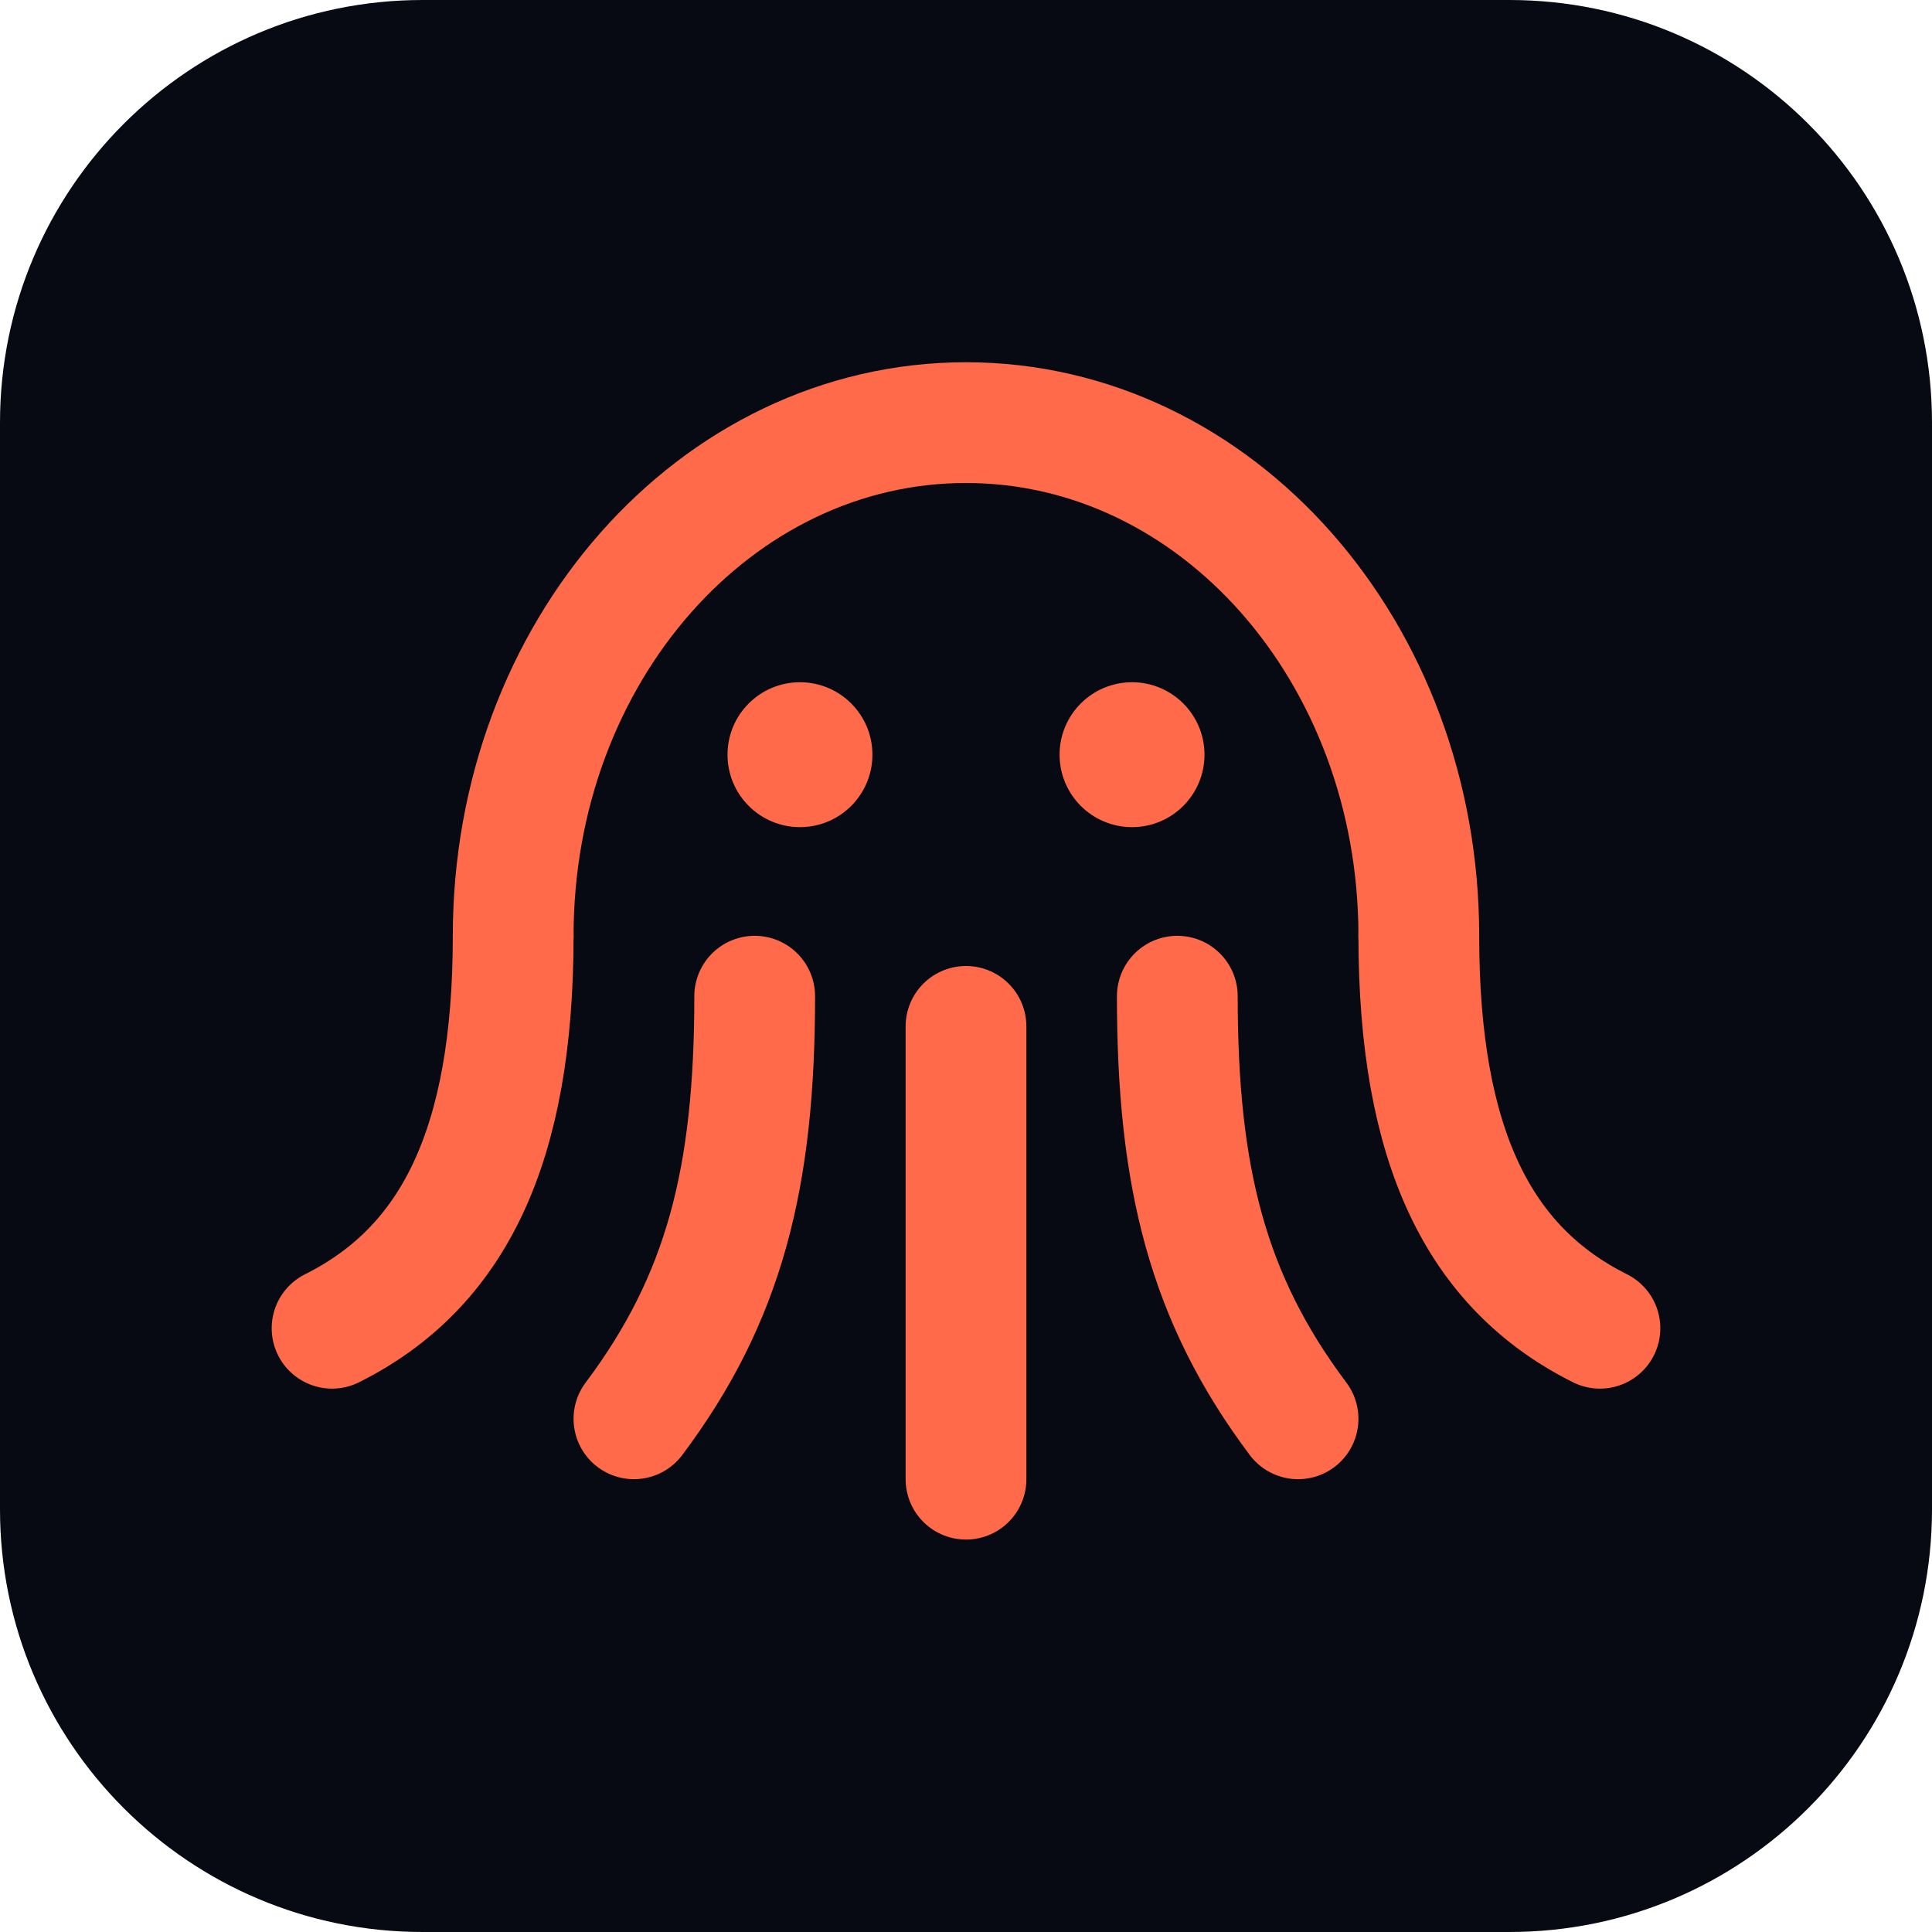
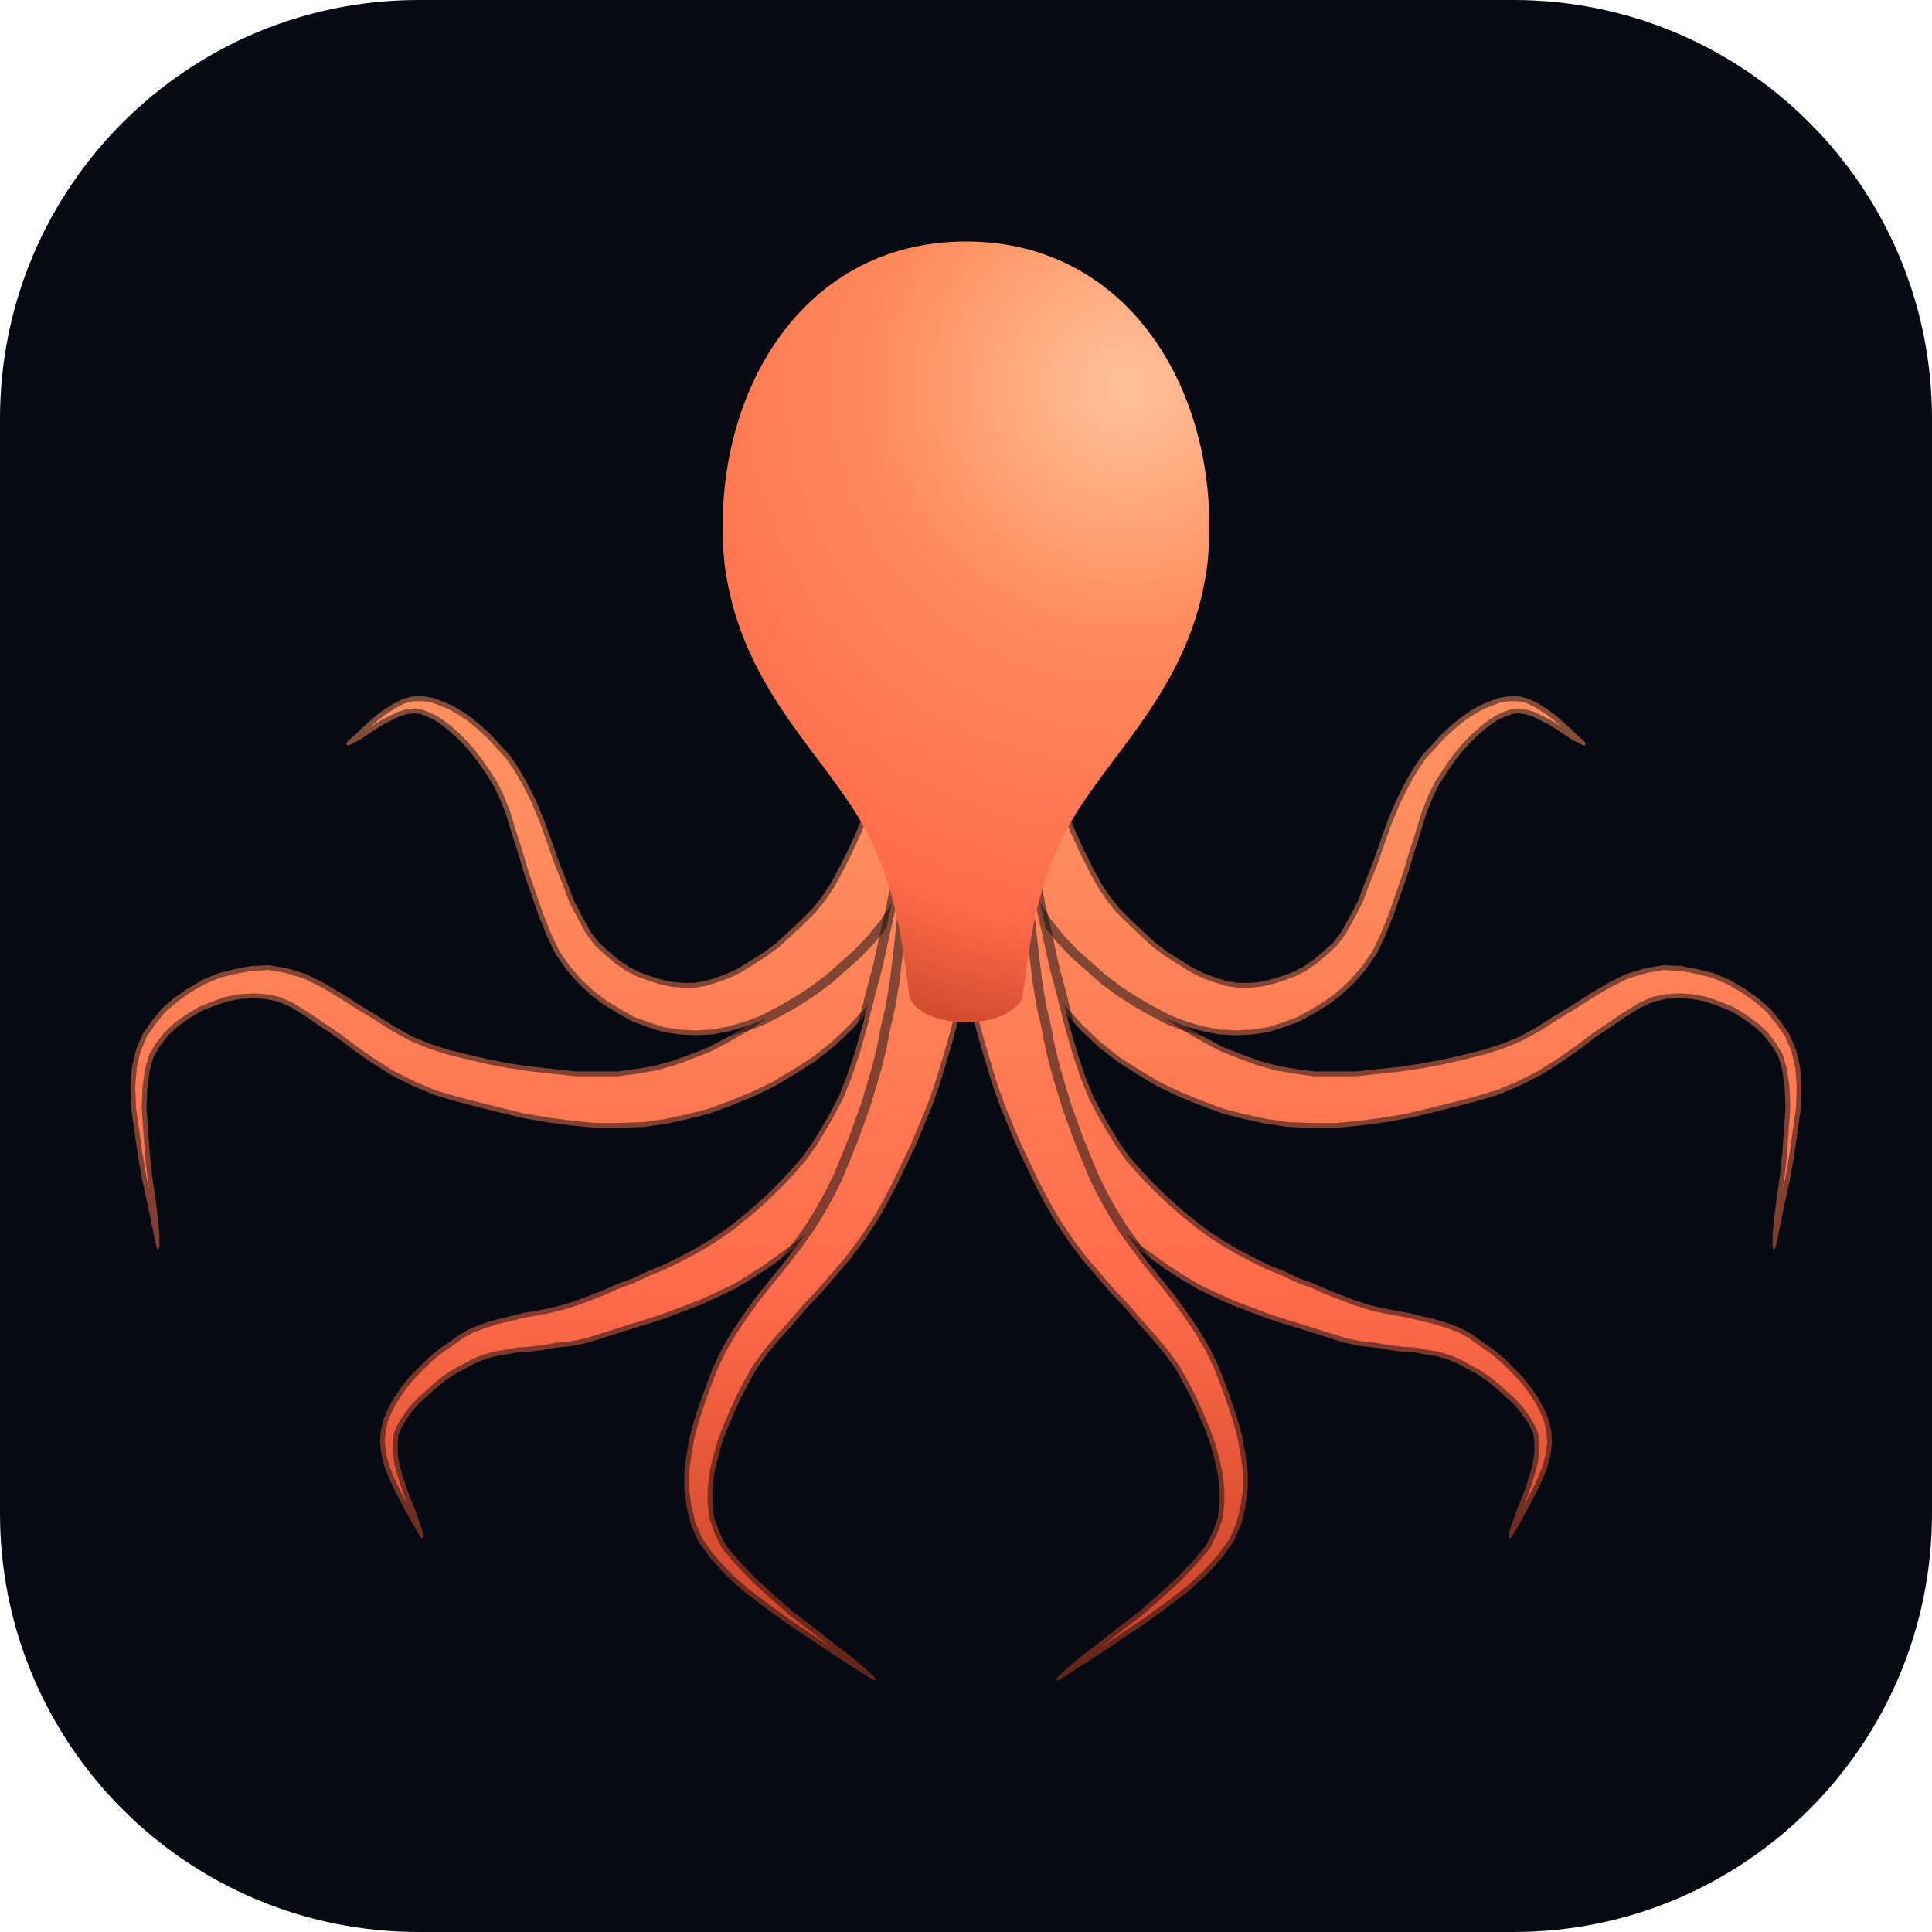
- <svg xmlns="http://www.w3.org/2000/svg" width="64" height="64" viewBox="0 0 64 64" role="img" aria-label="Oktopus Tech">
-   <rect width="64" height="64" rx="14" fill="#070A12" />
-   <g fill="none" stroke="#FF6B4A" stroke-width="4" stroke-linecap="round" stroke-linejoin="round">
-     <path d="M17 31c0-9.4 6.7-17 15-17s15 7.6 15 17" />
-     <path d="M17 31c0 7-2 11-6 13" />
-     <path d="M25 33c0 6-1 10-4 14" />
-     <path d="M32 34v15" />
-     <path d="M39 33c0 6 1 10 4 14" />
-     <path d="M47 31c0 7 2 11 6 13" />
+ <svg xmlns="http://www.w3.org/2000/svg" width="64" height="64" viewBox="0 -20 240 240" role="img" aria-label="Oktopus Tech">
+   <defs>
+     <linearGradient id="m-braco" x1="0" y1="80" x2="0" y2="190" gradientUnits="userSpaceOnUse">
+       <stop offset="0" stop-color="#FF8E5E" />
+       <stop offset=".55" stop-color="#FF6B4A" />
+       <stop offset="1" stop-color="#C23D22" />
+     </linearGradient>
+     <radialGradient id="m-cabeca" cx="140" cy="28" r="90" gradientUnits="userSpaceOnUse">
+       <stop offset="0" stop-color="#FFC29A" />
+       <stop offset=".35" stop-color="#FF8A5B" />
+       <stop offset=".75" stop-color="#FF6B4A" />
+       <stop offset="1" stop-color="#B8381F" />
+     </radialGradient>
+   </defs>
+   <rect x="0" y="-20" width="240" height="240" rx="52" fill="#070A12" />
+   <g fill="url(#m-braco)" stroke="#070A12" stroke-opacity=".5" stroke-width="1.2" stroke-linejoin="round">
+     <path d="M109.8 72.4L109.3 74.3L108.7 76.8L108.0 79.7L107.2 82.9L106.4 86.2L105.4 89.5L104.3 92.7L103.2 95.7L102.0 98.2L100.8 100.1L99.5 101.8L97.9 103.5L96.1 105.1L94.2 106.5L92.2 107.8L90.1 109.0L88.0 110.1L85.7 111.0L83.5 111.8L81.3 112.4L79.0 112.8L76.7 113.1L74.1 113.1L71.5 113.1L68.8 112.8L66.0 112.5L63.3 112.1L60.7 111.6L58.1 111.0L55.7 110.4L53.5 109.7L51.3 108.8L49.1 107.6L46.9 106.2L44.6 104.8L42.4 103.4L40.2 102.1L38.0 101.0L35.7 100.3L33.4 99.9L31.2 100.0L29.1 100.4L27.1 100.9L25.2 101.7L23.3 102.8L21.6 104.0L20.1 105.3L18.8 106.9L17.7 108.5L16.9 110.4L16.4 112.5L16.2 115.0L16.3 117.7L16.7 120.5L17.1 123.4L17.6 126.3L18.2 129.0L18.7 131.4L19.1 133.4L19.4 134.8Q19.7 135.7 19.8 134.8L19.8 134.8L19.8 133.3L19.6 131.2L19.3 128.8L18.9 126.1L18.6 123.3L18.4 120.4L18.2 117.6L18.3 115.1L18.6 112.9L19.1 111.2L19.9 109.9L20.9 108.6L22.1 107.5L23.5 106.5L25.0 105.6L26.5 105.0L28.2 104.4L29.8 104.1L31.5 104.0L33.0 104.1L34.5 104.4L36.1 105.1L37.9 106.2L39.8 107.5L41.9 108.9L44.0 110.5L46.3 112.1L48.7 113.6L51.3 114.9L53.9 116.0L56.6 116.8L59.3 117.5L62.1 118.2L65.0 118.9L67.9 119.4L70.9 119.8L73.9 120.1L76.9 120.1L79.9 120.0L82.7 119.6L85.5 119.0L88.2 118.3L90.9 117.3L93.6 116.2L96.3 114.9L98.8 113.4L101.3 111.8L103.7 109.9L105.9 107.8L108.0 105.5L109.9 102.7L111.6 99.5L113.1 96.1L114.5 92.5L115.6 89.0L116.7 85.5L117.7 82.3L118.5 79.5L119.2 77.2L119.8 75.6Z" />
+     <path d="M120.2 75.6L120.8 77.2L121.5 79.5L122.3 82.3L123.3 85.5L124.4 89.0L125.5 92.5L126.9 96.1L128.4 99.5L130.1 102.7L132.0 105.5L134.1 107.8L136.3 109.9L138.7 111.8L141.2 113.4L143.7 114.9L146.4 116.2L149.1 117.3L151.8 118.3L154.5 119.0L157.3 119.6L160.1 120.0L163.1 120.1L166.1 120.1L169.1 119.8L172.1 119.4L175.0 118.9L177.9 118.2L180.7 117.5L183.4 116.8L186.1 116.0L188.7 114.9L191.3 113.6L193.7 112.1L196.0 110.5L198.1 108.9L200.2 107.5L202.1 106.2L203.9 105.1L205.5 104.4L207.0 104.1L208.5 104.0L210.2 104.1L211.8 104.4L213.5 105.0L215.0 105.6L216.5 106.5L217.9 107.5L219.1 108.6L220.1 109.9L220.9 111.2L221.4 112.9L221.7 115.1L221.8 117.6L221.6 120.4L221.4 123.3L221.1 126.1L220.7 128.8L220.4 131.2L220.2 133.3L220.2 134.8Q220.3 135.7 220.6 134.8L220.6 134.8L220.9 133.4L221.3 131.4L221.8 129.0L222.4 126.3L222.9 123.4L223.3 120.5L223.7 117.7L223.8 115.0L223.6 112.5L223.1 110.4L222.3 108.5L221.2 106.9L219.9 105.3L218.4 104.0L216.7 102.8L214.8 101.7L212.9 100.9L210.9 100.4L208.8 100.0L206.6 99.9L204.3 100.3L202.0 101.0L199.8 102.1L197.6 103.4L195.4 104.8L193.1 106.2L190.9 107.6L188.7 108.8L186.5 109.7L184.3 110.4L181.9 111.0L179.3 111.6L176.7 112.1L174.0 112.5L171.2 112.8L168.5 113.1L165.9 113.1L163.3 113.1L161.0 112.8L158.7 112.4L156.5 111.8L154.3 111.0L152.0 110.1L149.9 109.0L147.8 107.8L145.8 106.5L143.9 105.1L142.1 103.5L140.5 101.8L139.2 100.1L138.0 98.2L136.8 95.7L135.7 92.7L134.6 89.5L133.6 86.2L132.8 82.9L132.0 79.7L131.3 76.8L130.7 74.3L130.2 72.4Z" />
+     <path d="M111.3 70.5L110.7 71.9L110.0 73.8L109.3 76.0L108.4 78.3L107.4 80.8L106.4 83.3L105.3 85.7L104.2 87.9L103.1 89.9L102.1 91.4L100.9 92.9L99.5 94.3L98.0 95.7L96.5 97.1L94.9 98.3L93.3 99.3L91.7 100.3L90.2 101.0L88.8 101.5L87.5 101.9L86.2 102.1L84.9 102.1L83.6 102.0L82.2 101.7L80.9 101.3L79.5 100.8L78.1 100.1L76.8 99.2L75.6 98.2L74.4 97.1L73.4 95.8L72.4 94.0L71.3 91.9L70.4 89.5L69.4 87.0L68.5 84.4L67.6 81.9L66.6 79.5L65.5 77.3L64.4 75.4L63.3 73.8L62.1 72.5L60.9 71.2L59.7 70.1L58.5 69.1L57.3 68.3L56.1 67.6L54.9 67.1L53.8 66.7L52.6 66.5L51.3 66.5L50.1 66.8L48.9 67.4L47.8 68.1L46.7 68.9L45.8 69.7L44.9 70.5L44.2 71.2L43.5 71.8L43.1 72.2Q42.9 72.6 43.3 72.6L43.3 72.6L43.9 72.3L44.7 71.9L45.6 71.3L46.5 70.7L47.6 70.0L48.6 69.5L49.6 69.0L50.6 68.7L51.5 68.6L52.2 68.7L53.0 69.0L53.9 69.4L54.8 70.0L55.7 70.7L56.6 71.5L57.5 72.4L58.5 73.5L59.4 74.7L60.3 76.0L61.2 77.4L62.0 79.0L62.8 81.0L63.5 83.3L64.3 85.8L65.1 88.5L66.0 91.1L66.9 93.7L67.9 96.2L69.0 98.5L70.4 100.5L71.8 102.1L73.4 103.6L75.0 104.8L76.8 105.9L78.6 106.9L80.5 107.6L82.4 108.2L84.4 108.5L86.4 108.6L88.5 108.5L90.6 108.1L92.7 107.5L94.8 106.7L96.9 105.6L99.0 104.4L101.0 103.1L103.0 101.6L104.8 100.0L106.6 98.4L108.3 96.6L110.0 94.5L111.5 92.1L112.9 89.5L114.3 86.9L115.5 84.2L116.6 81.7L117.7 79.3L118.6 77.2L119.3 75.5L119.9 74.3Z" />
+     <path d="M120.1 74.3L120.7 75.5L121.4 77.2L122.3 79.3L123.4 81.7L124.5 84.2L125.7 86.9L127.1 89.5L128.5 92.1L130.0 94.5L131.7 96.6L133.4 98.4L135.2 100.0L137.0 101.6L139.0 103.1L141.0 104.4L143.1 105.6L145.2 106.7L147.3 107.5L149.4 108.1L151.5 108.5L153.6 108.6L155.6 108.5L157.6 108.2L159.5 107.6L161.4 106.9L163.2 105.9L165.0 104.8L166.6 103.6L168.2 102.1L169.6 100.5L171.0 98.5L172.1 96.2L173.1 93.7L174.0 91.1L174.9 88.5L175.7 85.8L176.5 83.3L177.2 81.0L178.0 79.0L178.8 77.4L179.7 76.0L180.6 74.7L181.5 73.5L182.5 72.4L183.4 71.5L184.3 70.7L185.2 70.0L186.1 69.4L187.0 69.0L187.8 68.7L188.5 68.6L189.4 68.7L190.4 69.0L191.4 69.5L192.4 70.0L193.5 70.7L194.4 71.3L195.3 71.9L196.1 72.3L196.7 72.6Q197.1 72.6 196.9 72.2L196.9 72.2L196.5 71.8L195.8 71.2L195.1 70.5L194.2 69.7L193.3 68.9L192.2 68.1L191.1 67.4L189.9 66.8L188.7 66.5L187.4 66.5L186.2 66.7L185.1 67.1L183.9 67.6L182.7 68.3L181.5 69.1L180.3 70.1L179.1 71.2L177.9 72.5L176.7 73.8L175.6 75.4L174.5 77.3L173.4 79.5L172.4 81.9L171.5 84.4L170.6 87.0L169.6 89.5L168.7 91.9L167.6 94.0L166.6 95.8L165.6 97.1L164.4 98.2L163.2 99.2L161.9 100.1L160.5 100.8L159.1 101.3L157.8 101.7L156.4 102.0L155.1 102.1L153.8 102.1L152.5 101.9L151.2 101.5L149.8 101.0L148.3 100.3L146.7 99.3L145.1 98.3L143.5 97.1L142.0 95.7L140.5 94.3L139.1 92.9L137.9 91.4L136.9 89.9L135.8 87.9L134.7 85.7L133.6 83.3L132.6 80.8L131.6 78.3L130.7 76.0L130.0 73.8L129.3 71.9L128.7 70.5Z" />
+     <path d="M112.4 84.7L111.9 86.8L111.3 89.5L110.7 92.6L109.9 96.1L109.1 99.8L108.1 103.6L107.2 107.2L106.2 110.7L105.2 113.7L104.2 116.2L103.1 118.3L102.0 120.2L100.9 122.0L99.7 123.7L98.4 125.2L97.1 126.6L95.7 128.0L94.2 129.4L92.7 130.7L91.1 132.0L89.6 133.1L87.9 134.2L86.2 135.2L84.3 136.2L82.5 137.1L80.5 137.9L78.6 138.8L76.7 139.5L74.9 140.3L73.1 141.0L71.5 141.6L69.9 142.1L68.3 142.5L66.7 142.8L65.0 143.1L63.4 143.5L61.7 143.9L60.1 144.4L58.5 145.0L57.1 145.8L55.7 146.8L54.4 147.7L53.1 148.8L51.9 150.0L50.8 151.1L49.8 152.4L48.9 153.7L48.2 155.0L47.6 156.4L47.3 157.8L47.2 159.2L47.4 160.8L47.8 162.3L48.4 163.8L49.1 165.3L49.9 166.8L50.6 168.1L51.2 169.2L51.8 170.2L52.2 170.9Q52.6 171.3 52.6 170.7L52.6 170.7L52.4 169.9L52.0 168.8L51.6 167.6L51.0 166.2L50.5 164.8L50.0 163.3L49.6 161.8L49.4 160.5L49.4 159.2L49.5 158.2L49.9 157.3L50.5 156.3L51.2 155.3L52.1 154.3L53.1 153.4L54.2 152.4L55.3 151.5L56.5 150.7L57.8 150.0L58.9 149.4L60.1 148.9L61.4 148.5L62.7 148.3L64.2 148.0L65.8 147.9L67.5 147.7L69.2 147.4L71.1 147.2L73.0 146.8L74.9 146.2L76.8 145.6L78.7 145.0L80.7 144.4L82.8 143.7L84.9 142.9L87.0 142.1L89.2 141.1L91.3 140.1L93.3 138.9L95.3 137.6L97.1 136.3L98.9 135.0L100.6 133.6L102.4 132.1L104.1 130.5L105.7 128.7L107.4 126.8L108.9 124.7L110.4 122.4L111.8 119.8L113.2 116.9L114.5 113.5L115.7 109.8L116.9 106.0L118.0 102.1L119.0 98.3L119.9 94.8L120.7 91.7L121.4 89.2L122.0 87.3Z" />
+     <path d="M118.0 87.3L118.6 89.2L119.3 91.7L120.1 94.8L121.0 98.3L122.0 102.1L123.1 106.0L124.3 109.8L125.5 113.5L126.8 116.9L128.2 119.8L129.6 122.4L131.1 124.7L132.6 126.8L134.3 128.7L135.9 130.5L137.6 132.1L139.4 133.6L141.1 135.0L142.9 136.3L144.7 137.6L146.7 138.9L148.7 140.1L150.8 141.1L153.0 142.1L155.1 142.9L157.2 143.7L159.3 144.4L161.3 145.0L163.2 145.6L165.1 146.2L167.0 146.8L168.9 147.2L170.8 147.4L172.5 147.7L174.2 147.9L175.8 148.0L177.3 148.3L178.6 148.5L179.9 148.9L181.1 149.4L182.2 150.0L183.5 150.7L184.7 151.5L185.8 152.4L186.9 153.4L187.9 154.3L188.8 155.3L189.5 156.3L190.1 157.3L190.5 158.2L190.6 159.2L190.6 160.5L190.4 161.8L190.0 163.3L189.5 164.8L189.0 166.2L188.4 167.6L188.0 168.8L187.6 169.9L187.4 170.7Q187.4 171.3 187.8 170.9L187.8 170.9L188.2 170.2L188.8 169.2L189.4 168.1L190.1 166.8L190.9 165.3L191.6 163.8L192.2 162.3L192.6 160.8L192.8 159.2L192.7 157.8L192.4 156.4L191.8 155.0L191.1 153.7L190.2 152.4L189.2 151.1L188.1 150.0L186.9 148.8L185.6 147.7L184.3 146.8L182.9 145.8L181.5 145.0L179.9 144.4L178.3 143.9L176.6 143.5L175.0 143.1L173.3 142.8L171.7 142.5L170.1 142.1L168.5 141.6L166.9 141.0L165.1 140.3L163.3 139.5L161.4 138.8L159.5 137.9L157.5 137.1L155.7 136.2L153.8 135.2L152.1 134.2L150.4 133.1L148.9 132.0L147.3 130.7L145.8 129.4L144.3 128.0L142.9 126.6L141.6 125.2L140.3 123.7L139.1 122.0L138.0 120.2L136.9 118.3L135.8 116.2L134.8 113.7L133.8 110.7L132.8 107.2L131.9 103.6L130.9 99.8L130.1 96.1L129.3 92.6L128.7 89.5L128.1 86.8L127.6 84.7Z" />
+     <path d="M113.6 73.4L113.5 75.4L113.3 78.0L113.1 81.0L112.9 84.4L112.6 88.0L112.3 91.7L111.9 95.4L111.5 98.9L111.1 102.2L110.6 105.1L110.0 107.7L109.5 110.3L108.9 112.7L108.2 115.1L107.5 117.4L106.7 119.6L105.9 121.8L105.0 124.0L104.1 126.2L103.0 128.4L101.9 130.4L100.6 132.5L99.1 134.6L97.5 136.7L95.8 138.8L94.1 140.9L92.5 143.1L91.0 145.3L89.7 147.5L88.6 149.8L87.8 151.9L87.0 154.1L86.3 156.2L85.7 158.4L85.3 160.6L85.0 162.8L85.0 165.0L85.3 167.2L85.8 169.3L86.7 171.4L88.2 173.5L90.1 175.6L92.3 177.6L94.9 179.6L97.5 181.5L100.2 183.3L102.7 185.0L105.0 186.5L106.9 187.7L108.3 188.6Q109.2 189.0 108.5 188.2L108.5 188.2L107.3 187.1L105.5 185.6L103.4 184.0L101.0 182.1L98.5 180.2L96.1 178.1L93.8 176.0L91.8 173.9L90.2 172.0L89.3 170.2L88.7 168.5L88.5 166.7L88.5 165.0L88.7 163.2L89.1 161.4L89.6 159.5L90.3 157.6L91.1 155.7L92.0 153.7L93.0 151.8L94.0 150.0L95.3 148.2L96.8 146.4L98.5 144.5L100.2 142.5L102.1 140.5L103.9 138.4L105.7 136.3L107.4 134.0L109.0 131.6L110.3 129.3L111.5 127.0L112.6 124.7L113.7 122.4L114.7 120.0L115.7 117.6L116.6 115.1L117.4 112.5L118.2 109.8L119.0 106.9L119.7 103.8L120.4 100.3L121.0 96.6L121.6 92.8L122.1 89.0L122.6 85.4L123.0 82.0L123.4 79.0L123.7 76.5L124.0 74.6Z" />
+     <path d="M116.0 74.6L116.3 76.5L116.6 79.0L117.0 82.0L117.4 85.4L117.9 89.0L118.4 92.8L119.0 96.6L119.6 100.3L120.3 103.8L121.0 106.9L121.8 109.8L122.6 112.5L123.4 115.1L124.3 117.6L125.3 120.0L126.3 122.4L127.4 124.7L128.5 127.0L129.7 129.3L131.0 131.6L132.6 134.0L134.3 136.3L136.1 138.4L137.9 140.5L139.8 142.5L141.5 144.5L143.2 146.4L144.7 148.2L146.0 150.0L147.0 151.8L148.0 153.7L148.9 155.7L149.7 157.6L150.4 159.5L150.9 161.4L151.3 163.2L151.5 165.0L151.5 166.7L151.3 168.5L150.7 170.2L149.8 172.0L148.2 173.9L146.2 176.0L143.9 178.1L141.5 180.2L139.0 182.1L136.6 184.0L134.5 185.6L132.7 187.1L131.5 188.2Q130.8 189.0 131.7 188.6L131.7 188.6L133.1 187.7L135.0 186.5L137.3 185.0L139.8 183.3L142.5 181.5L145.1 179.6L147.7 177.6L149.9 175.6L151.8 173.5L153.3 171.4L154.2 169.3L154.7 167.2L155.0 165.0L155.0 162.8L154.7 160.6L154.3 158.4L153.7 156.2L153.0 154.1L152.2 151.9L151.4 149.8L150.3 147.5L149.0 145.3L147.5 143.1L145.9 140.9L144.2 138.8L142.5 136.7L140.9 134.6L139.4 132.5L138.1 130.4L137.0 128.4L135.9 126.2L135.0 124.0L134.1 121.8L133.3 119.6L132.5 117.4L131.8 115.1L131.1 112.7L130.5 110.3L130.0 107.7L129.4 105.1L128.9 102.2L128.5 98.9L128.1 95.4L127.7 91.7L127.4 88.0L127.1 84.4L126.9 81.0L126.7 78.0L126.5 75.4L126.4 73.4Z" />
  </g>
-   <circle cx="26.5" cy="25" r="2.4" fill="#FF6B4A" />
-   <circle cx="37.5" cy="25" r="2.4" fill="#FF6B4A" />
+   <path d="M120 10C141 10 152 30 150 50C148 66 137 74 132 84C129 90 128 96 127 104C125 108 115 108 113 104C112 96 111 90 108 84C103 74 92 66 90 50C88 30 99 10 120 10Z" fill="url(#m-cabeca)" />
</svg>
